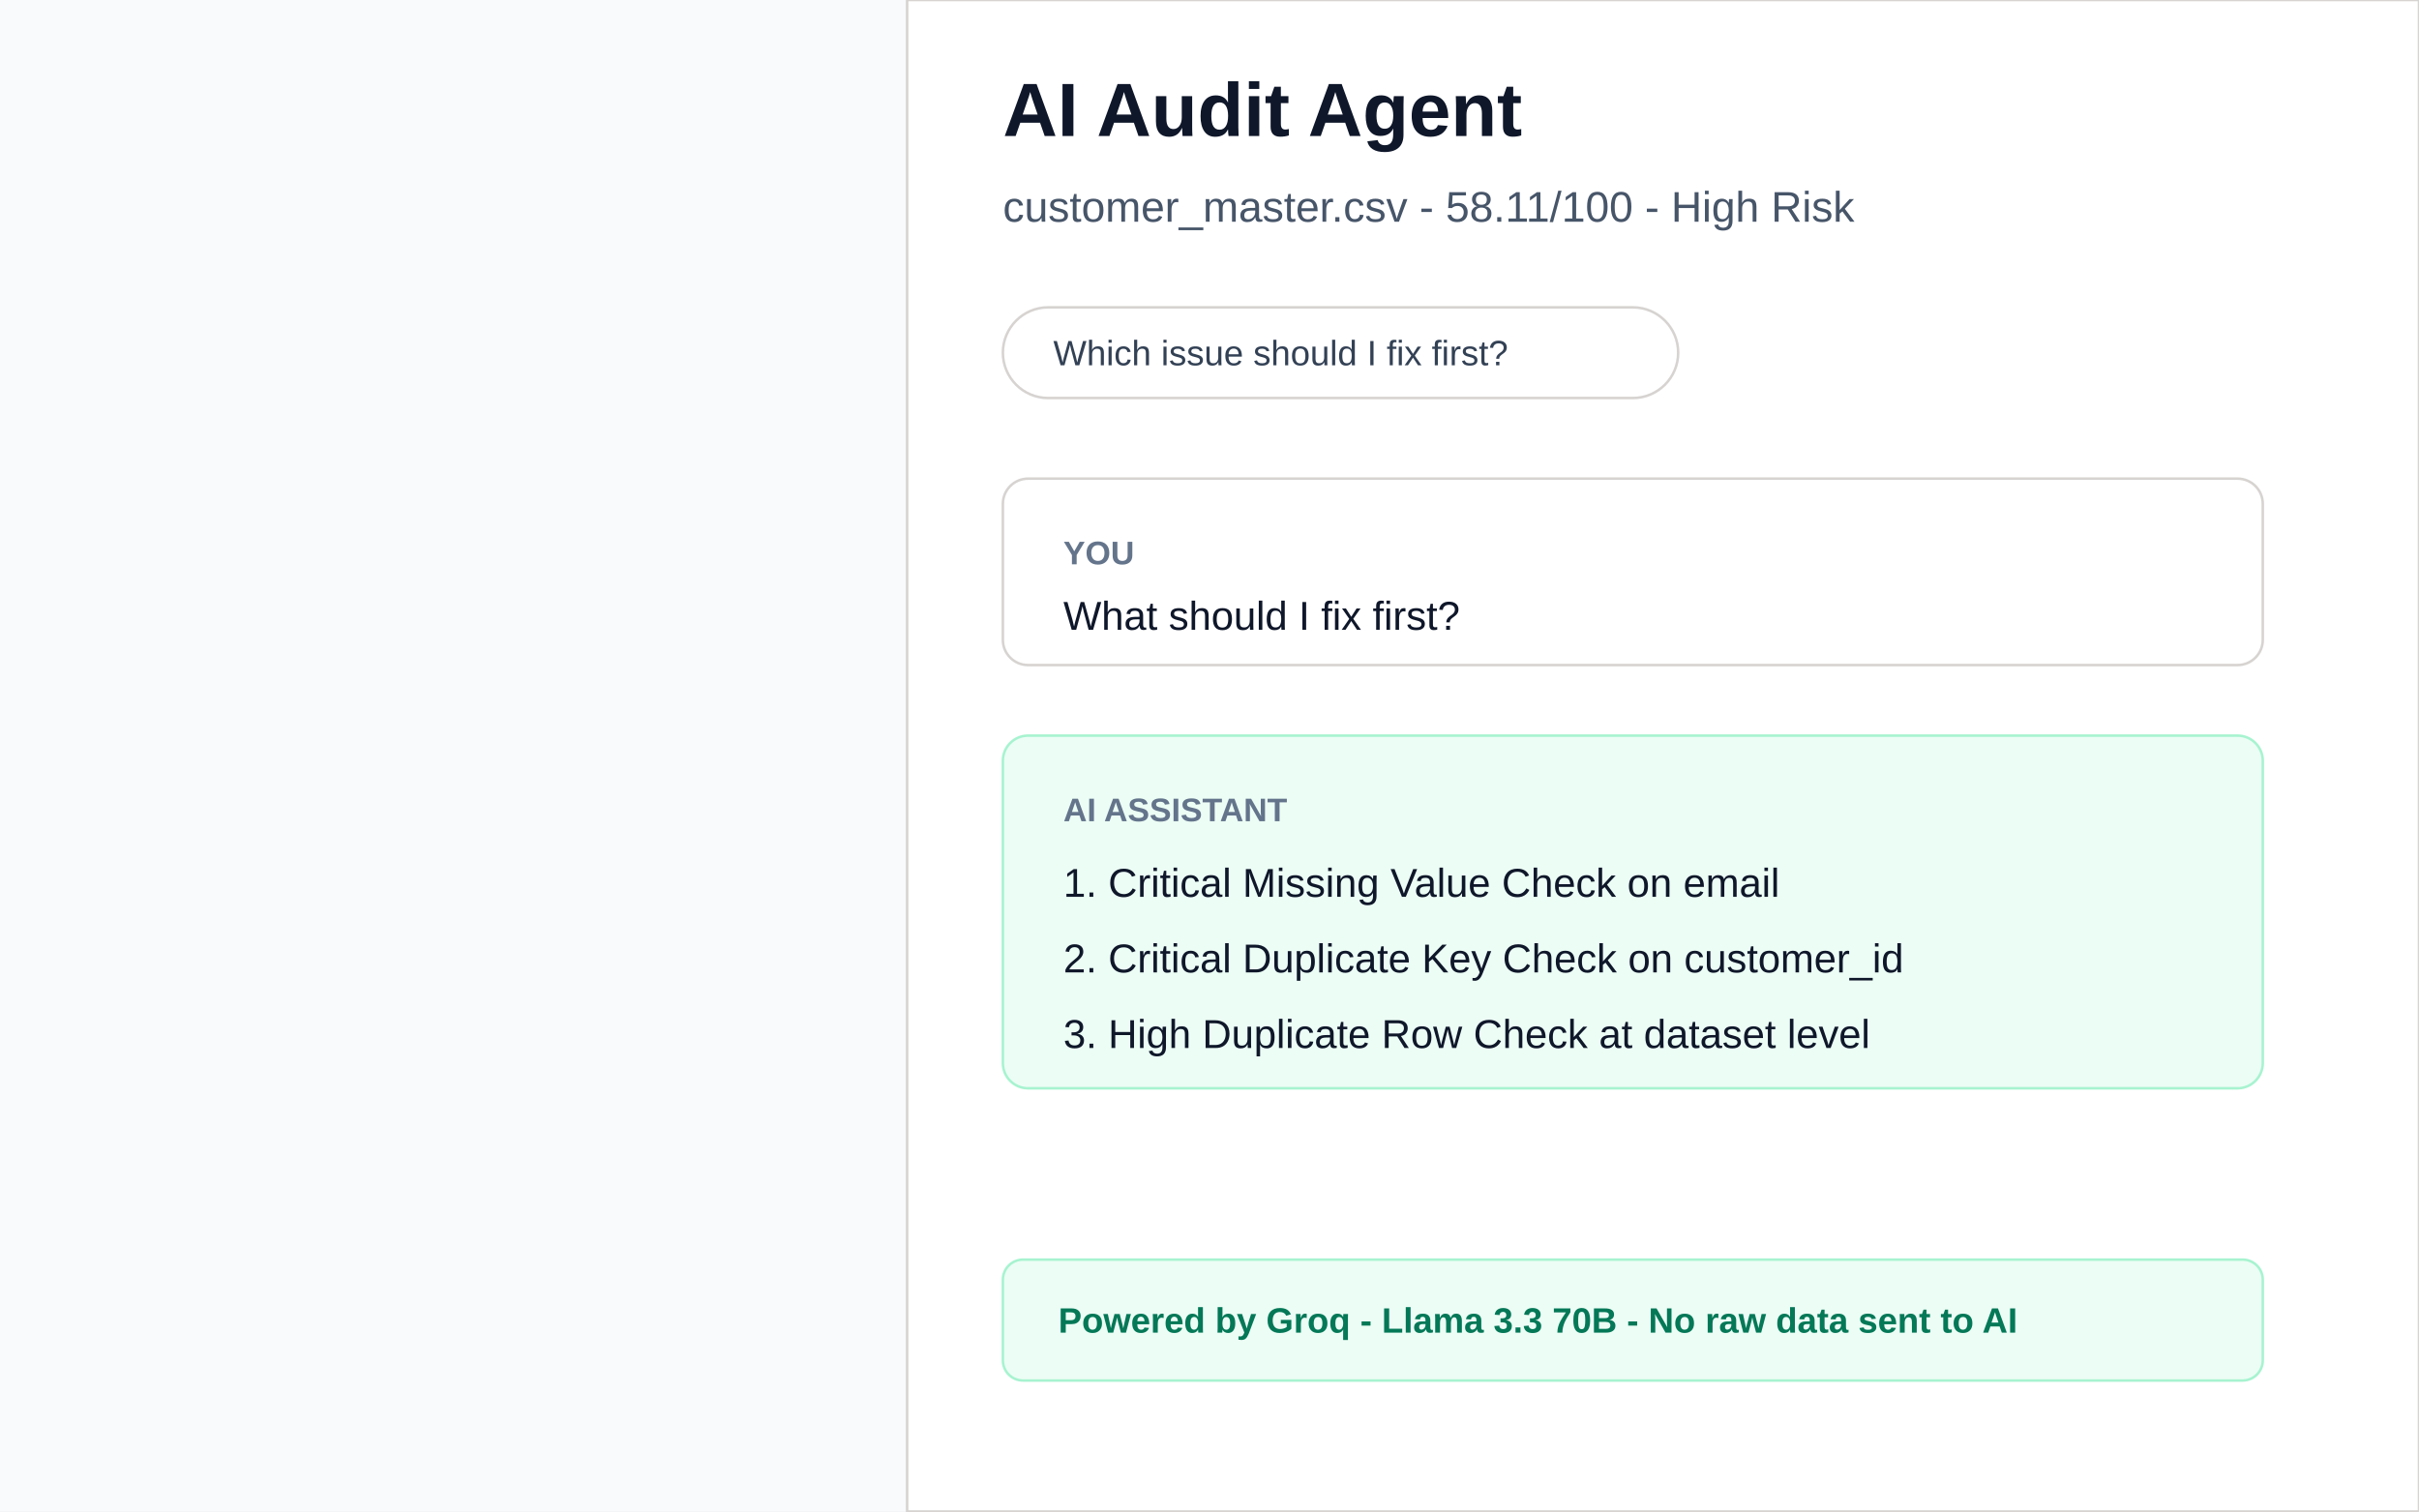
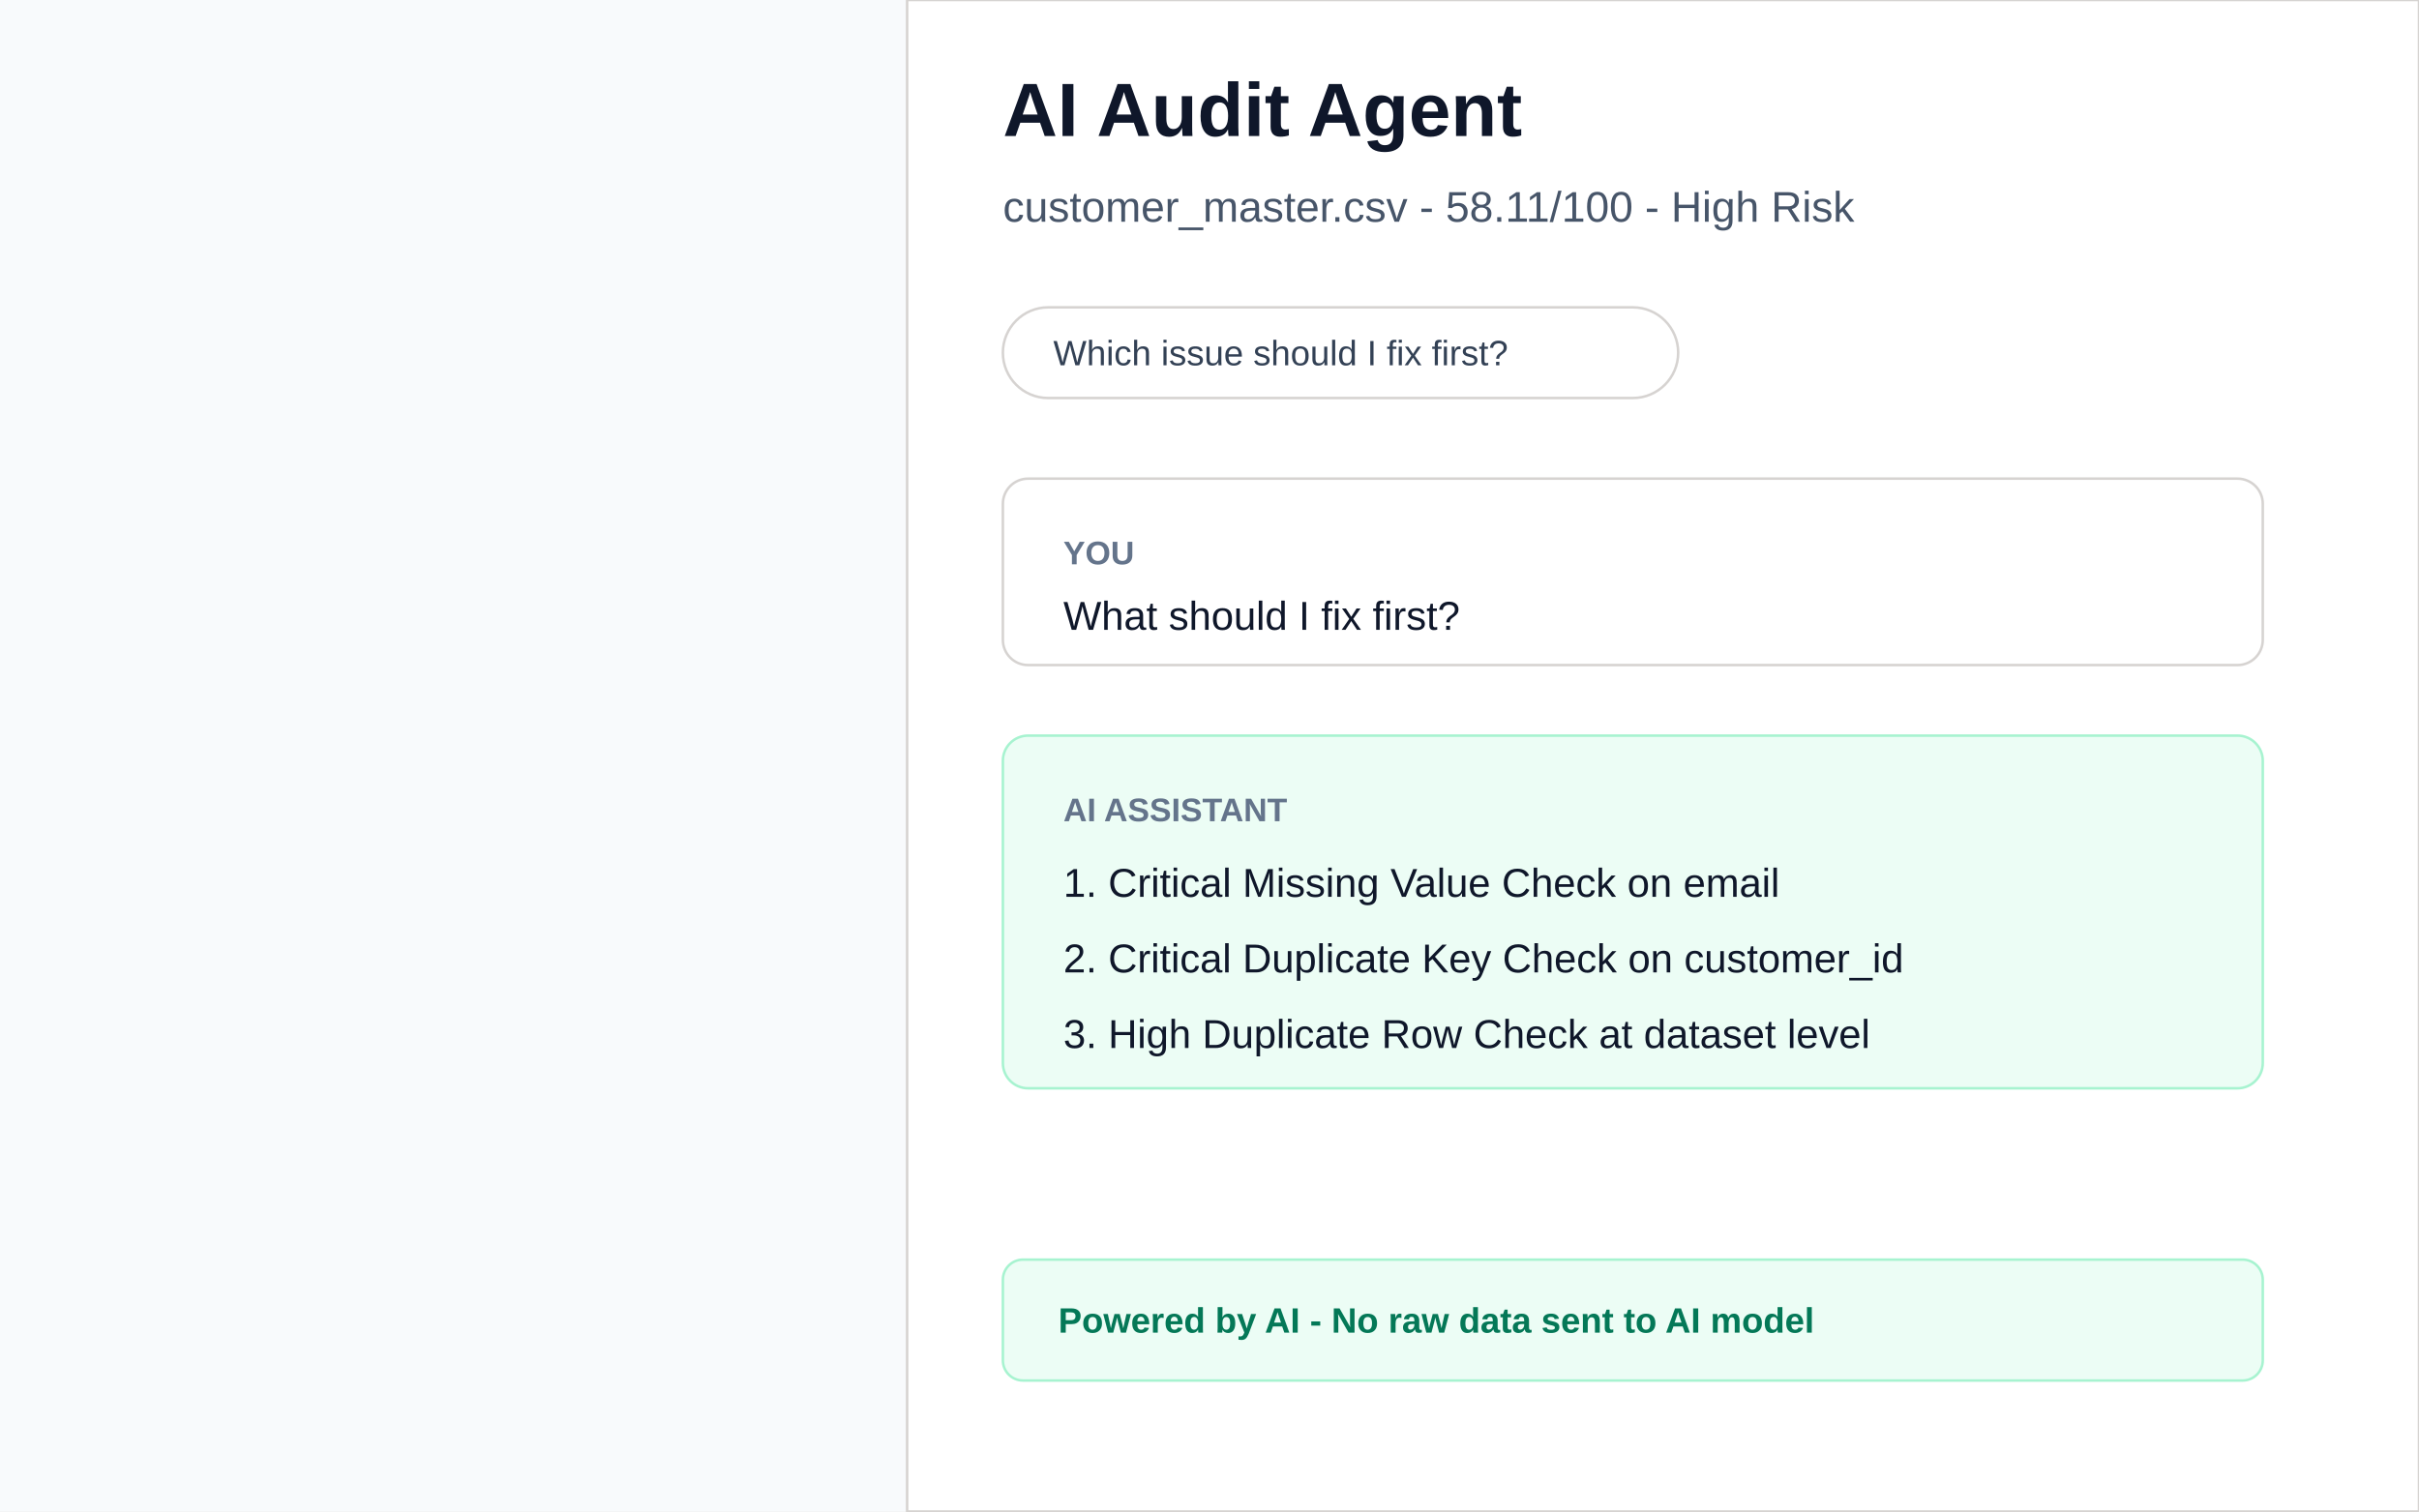
<svg xmlns="http://www.w3.org/2000/svg" width="960" height="600" viewBox="0 0 960 600">
  <rect width="960" height="600" fill="#f8fafc" />
  <rect x="360" y="0" width="600" height="600" fill="#ffffff" stroke="#d6d3d1" />
  <text x="398" y="54" font-family="Arial" font-size="30" font-weight="700" fill="#0f172a">AI Audit Agent</text>
  <text x="398" y="88" font-family="Arial" font-size="17" fill="#475569">customer_master.csv - 58.11/100 - High Risk</text>
  <rect x="398" y="122" width="268" height="36" rx="18" fill="#ffffff" stroke="#d6d3d1" />
  <text x="418" y="145" font-family="Arial" font-size="14" fill="#334155">Which issue should I fix first?</text>
  <rect x="398" y="190" width="500" height="74" rx="10" fill="#ffffff" stroke="#d6d3d1" />
  <text x="422" y="224" font-family="Arial" font-size="13" font-weight="700" fill="#64748b">YOU</text>
  <text x="422" y="250" font-family="Arial" font-size="16" fill="#0f172a">What should I fix first?</text>
  <rect x="398" y="292" width="500" height="140" rx="10" fill="#ecfdf5" stroke="#a7f3d0" />
  <text x="422" y="326" font-family="Arial" font-size="13" font-weight="700" fill="#64748b">AI ASSISTANT</text>
  <text x="422" y="356" font-family="Arial" font-size="16" fill="#0f172a">1. Critical Missing Value Check on email</text>
  <text x="422" y="386" font-family="Arial" font-size="16" fill="#0f172a">2. Critical Duplicate Key Check on customer_id</text>
  <text x="422" y="416" font-family="Arial" font-size="16" fill="#0f172a">3. High Duplicate Row Check at dataset level</text>
  <rect x="398" y="500" width="500" height="48" rx="8" fill="#ecfdf5" stroke="#a7f3d0" />
-   <text x="420" y="529" font-family="Arial" font-size="14" font-weight="700" fill="#047857">Powered by Groq - Llama 3.3 70B - No raw data sent to AI</text>
+   <text x="420" y="529" font-family="Arial" font-size="14" font-weight="700" fill="#047857">Powered by AI - No raw data sent to AI model</text>
</svg>
